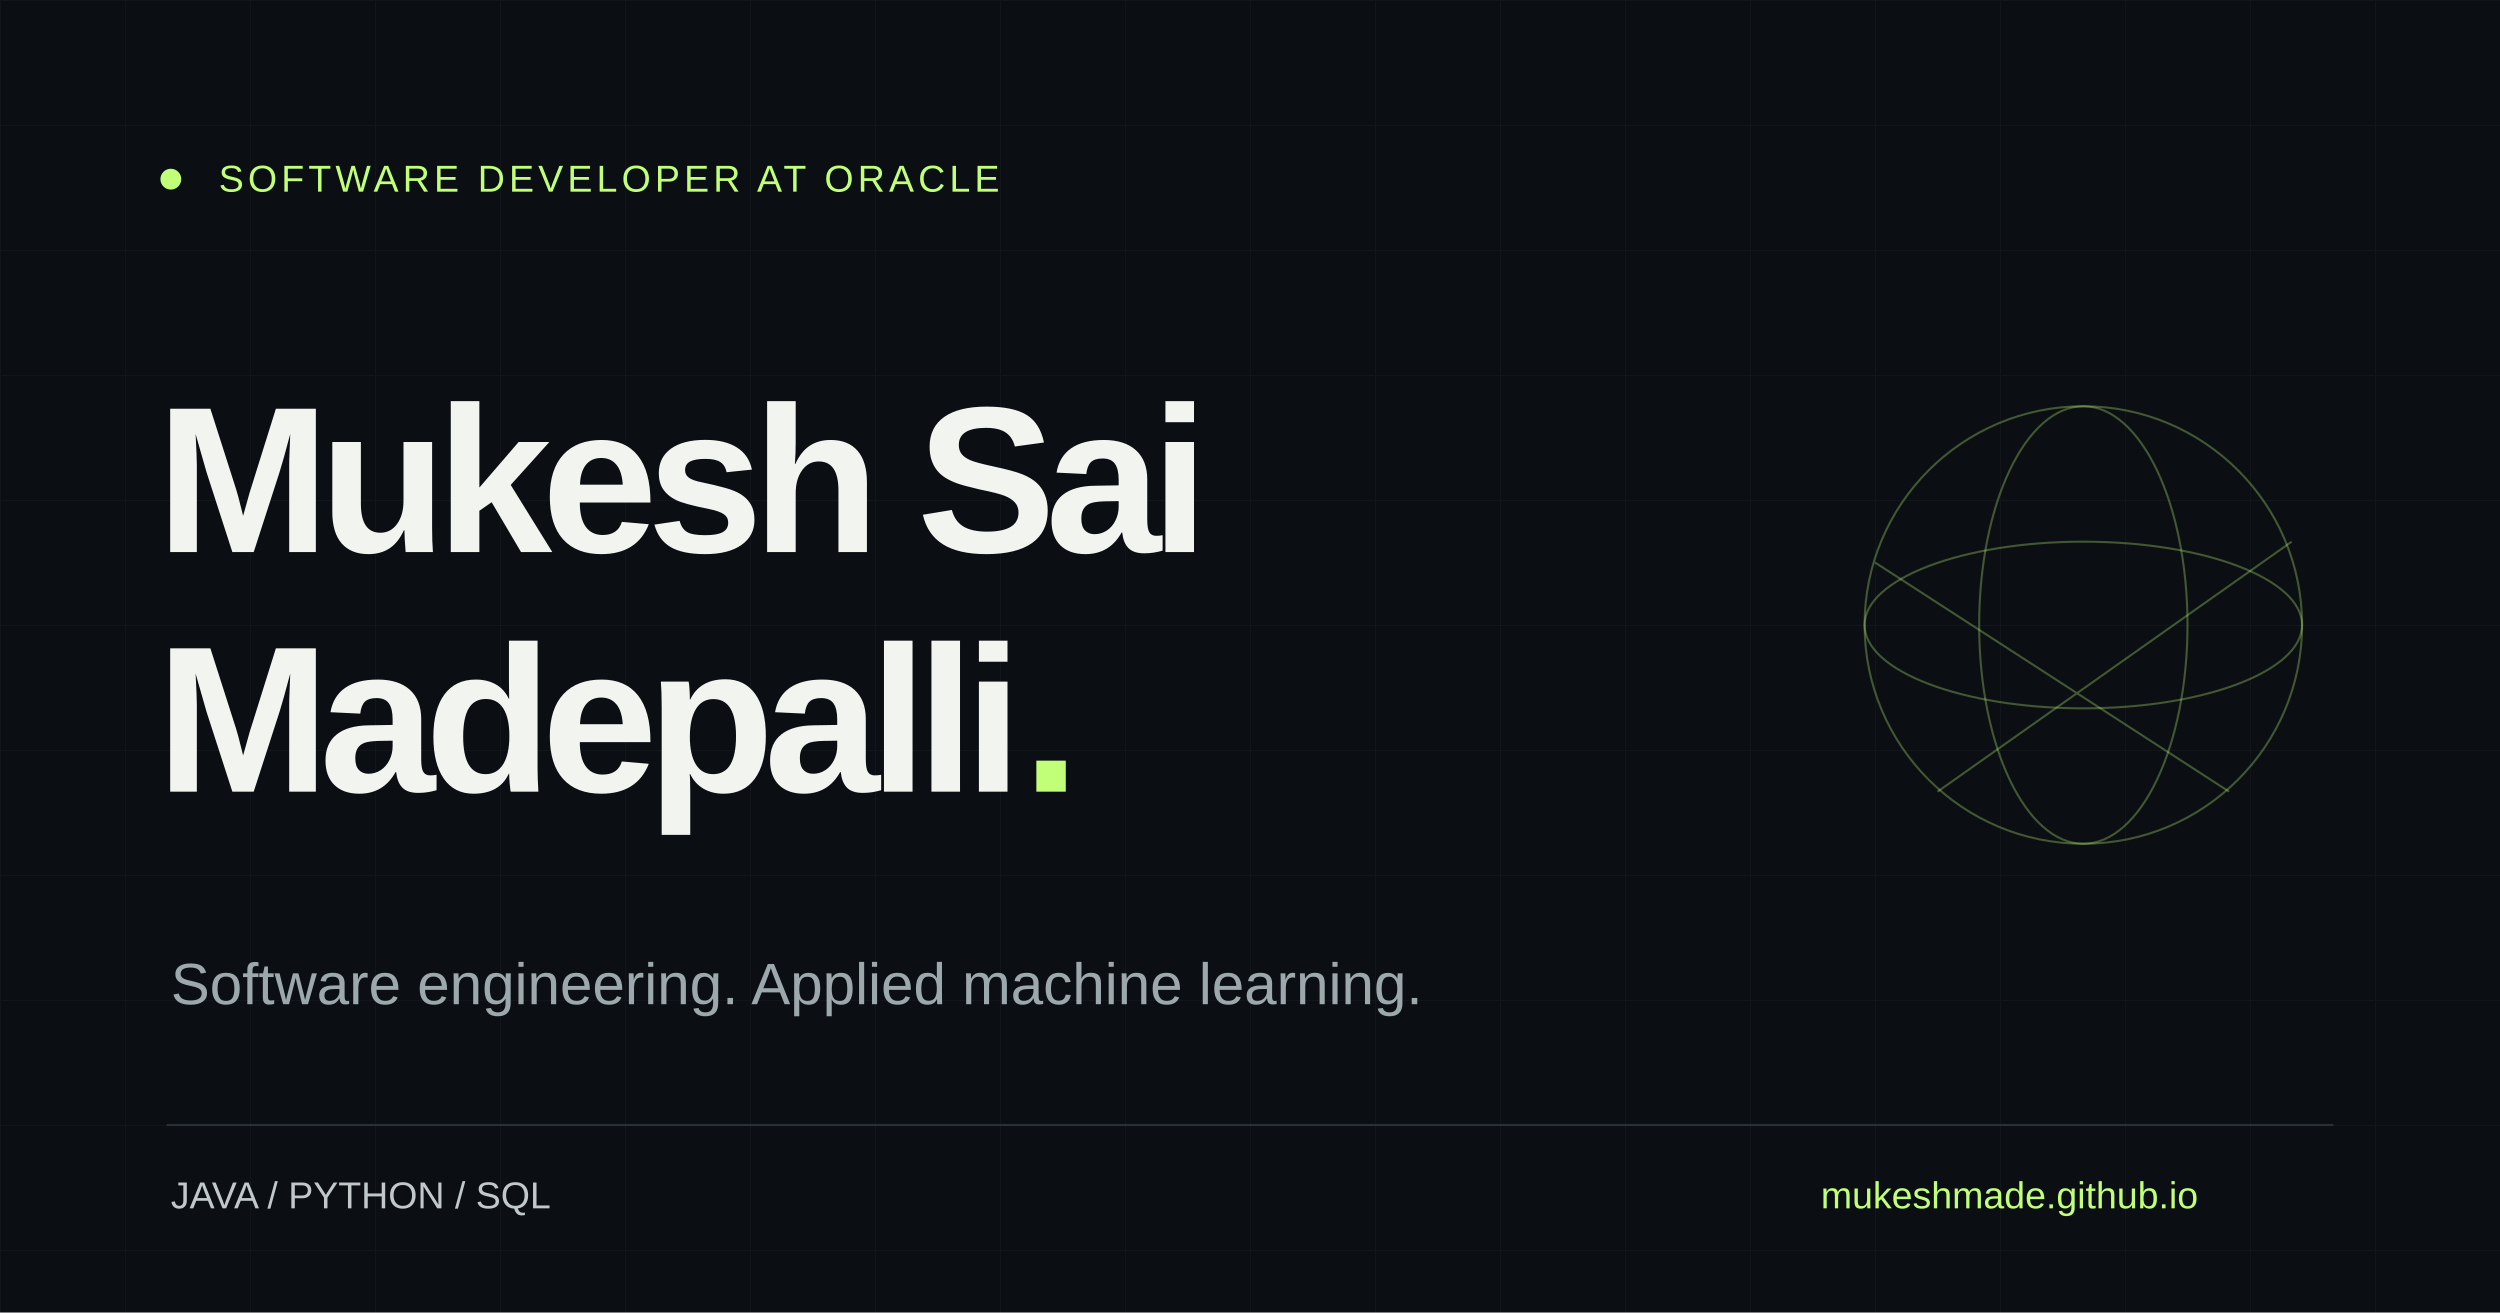
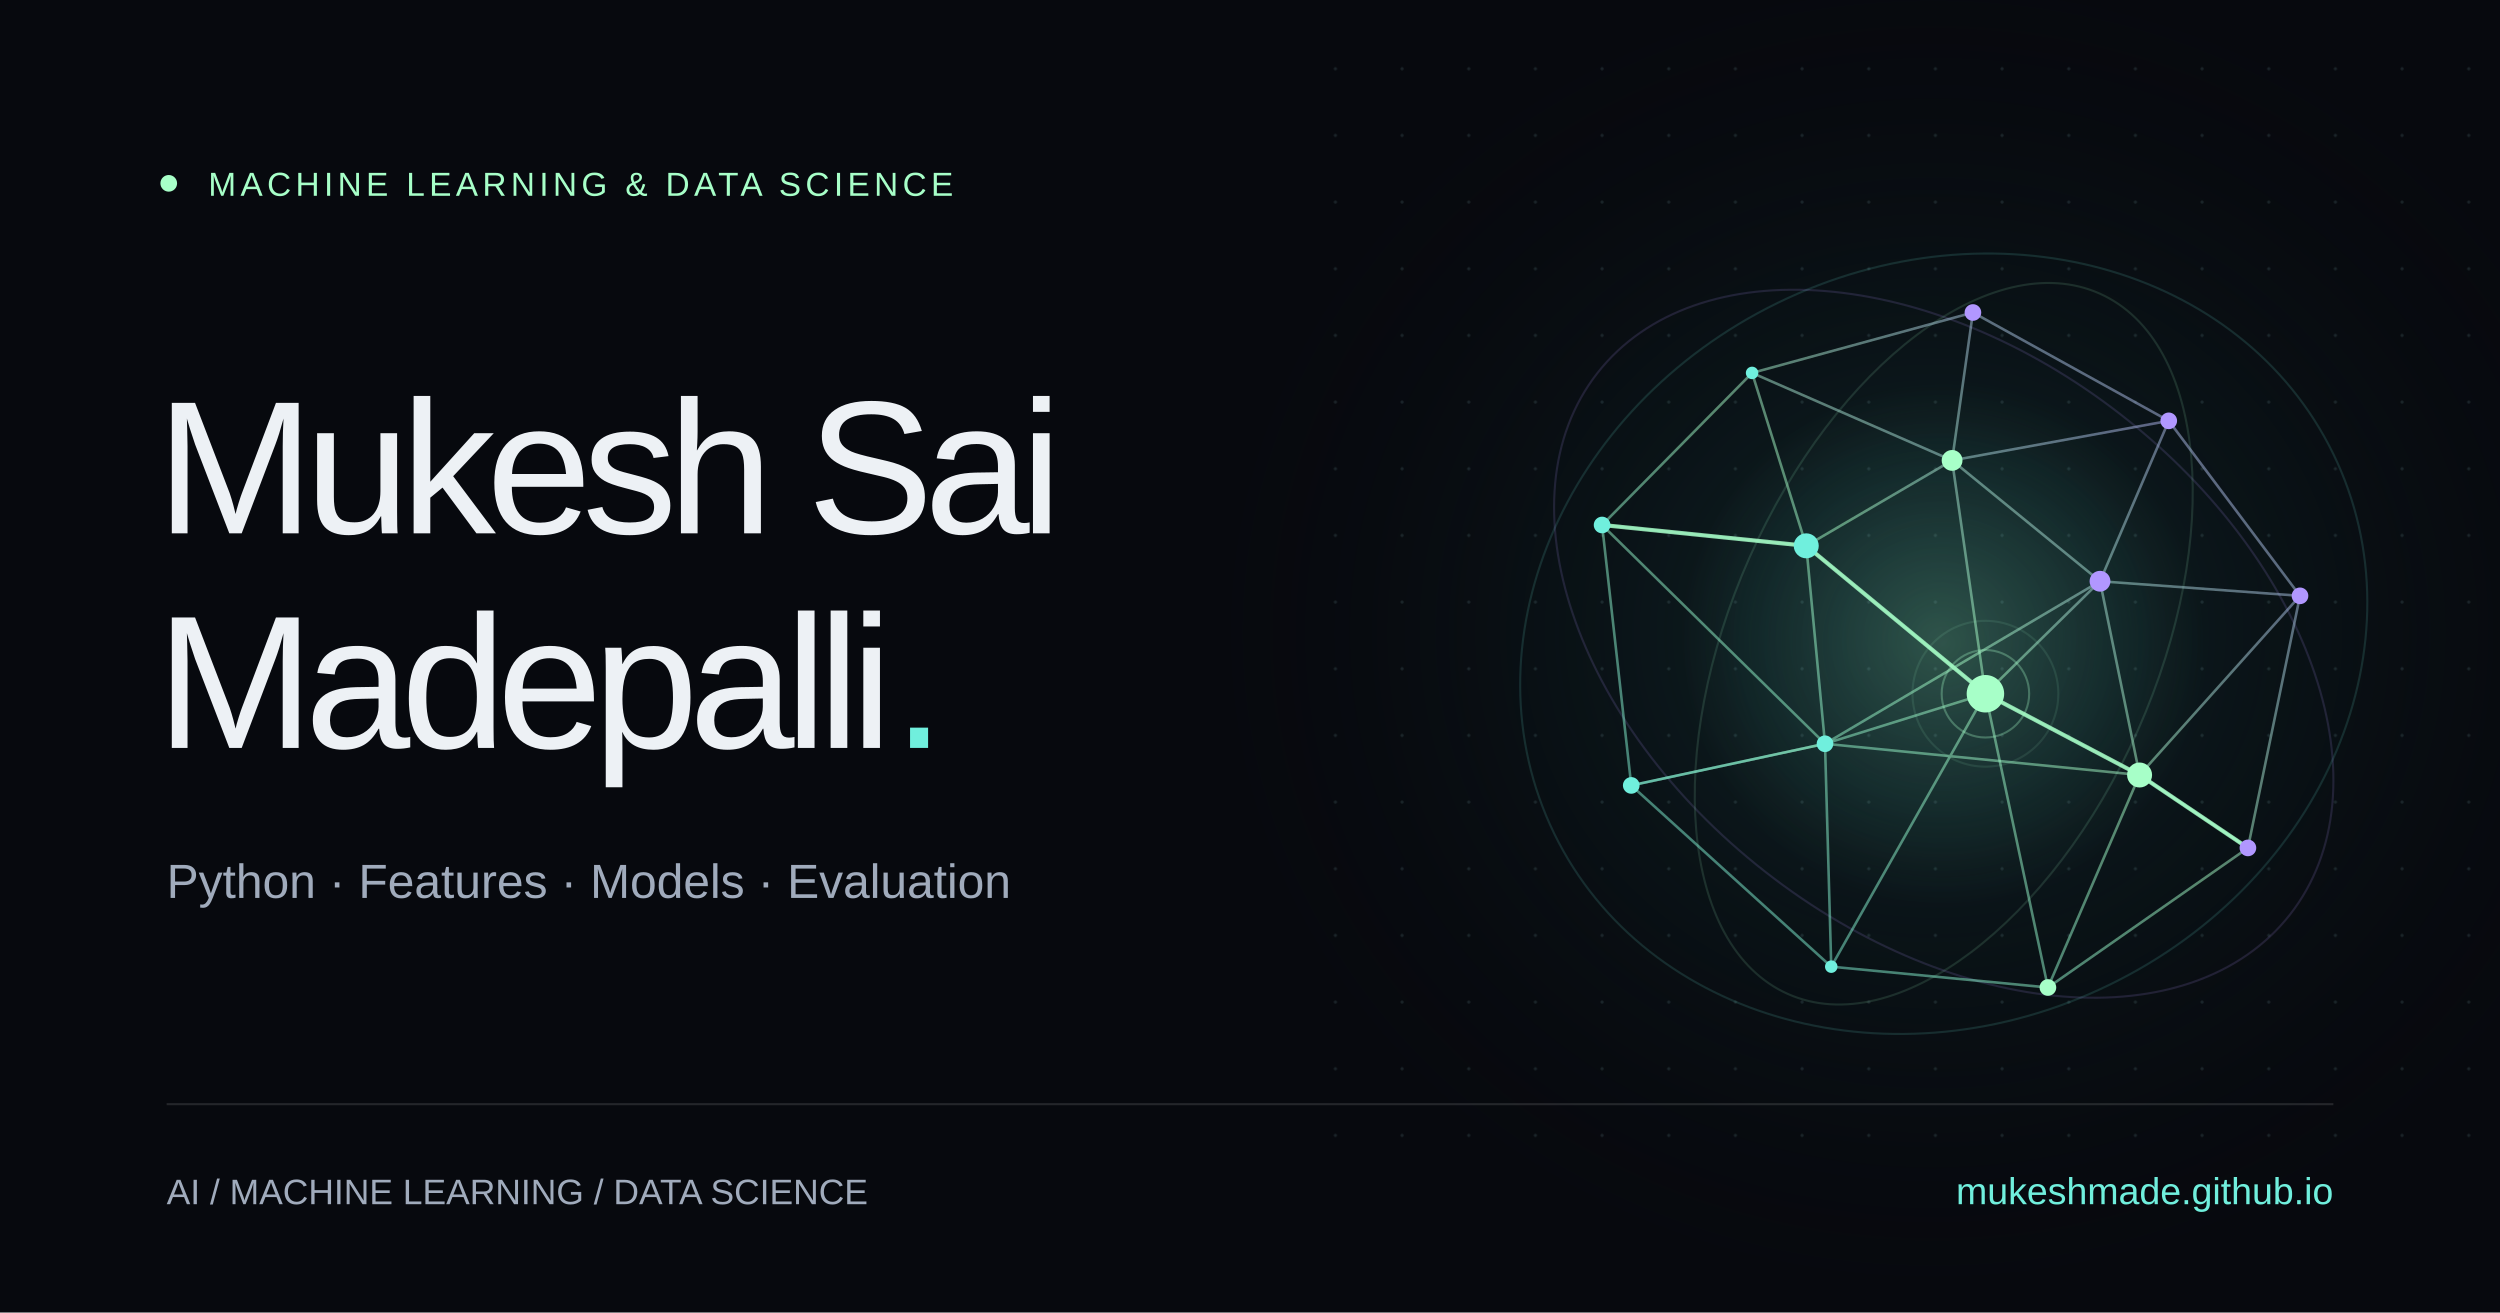
- <svg xmlns="http://www.w3.org/2000/svg" width="1200" height="630" viewBox="0 0 1200 630">
+ <svg xmlns="http://www.w3.org/2000/svg" width="1200" height="630" viewBox="0 0 1200 630" role="img" aria-labelledby="title description">
  <defs>
-     <pattern id="grid" width="60" height="60" patternUnits="userSpaceOnUse">
-       <path d="M60 0H0V60" stroke="#ffffff" stroke-opacity=".03" fill="none" />
+     <radialGradient id="atmosphere">
+       <stop stop-color="#1a4948" stop-opacity=".5" />
+       <stop offset="1" stop-color="#07090e" stop-opacity="0" />
+     </radialGradient>
+     <radialGradient id="core">
+       <stop stop-color="#a7ffc8" stop-opacity=".2" />
+       <stop offset="1" stop-color="#70efdd" stop-opacity="0" />
+     </radialGradient>
+     <linearGradient id="connection" x1="0" y1="1" x2="1" y2="0">
+       <stop stop-color="#70efdd" />
+       <stop offset=".52" stop-color="#a7ffc8" />
+       <stop offset="1" stop-color="#b197ff" />
+     </linearGradient>
+     <pattern id="dots" width="32" height="32" patternUnits="userSpaceOnUse">
+       <circle cx="1" cy="1" r=".8" fill="#a1d8da" opacity=".12" />
    </pattern>
  </defs>
-   <rect width="1200" height="630" fill="#0b0f14" />
-   <rect width="1200" height="630" fill="url(#grid)" />
-   <circle cx="82" cy="86" r="5" fill="#c2ff79" />
-   <text x="105" y="92" font-family="Arial,sans-serif" font-size="18" letter-spacing="2" fill="#c2ff79">SOFTWARE DEVELOPER AT ORACLE</text>
-   <text x="75" y="265" font-family="Arial,sans-serif" font-weight="600" font-size="100" letter-spacing="-5" fill="#f2f4ef">Mukesh Sai</text>
-   <text x="75" y="380" font-family="Arial,sans-serif" font-weight="600" font-size="100" letter-spacing="-5" fill="#f2f4ef">Madepalli<tspan fill="#c2ff79">.</tspan>
-   </text>
-   <text x="82" y="482" font-family="Arial,sans-serif" font-size="28" fill="#9ca8ac">Software engineering. Applied machine learning.</text>
-   <line x1="80" y1="540" x2="1120" y2="540" stroke="#263037" />
-   <text x="82" y="580" font-family="Arial,sans-serif" font-size="18" fill="#c0c8c9">JAVA / PYTHON / SQL</text>
-   <text x="874" y="580" font-family="Arial,sans-serif" font-size="18" fill="#c2ff79">mukeshmade.github.io</text>
-   <g transform="translate(1000 300)" fill="none" stroke="#c2ff79" stroke-opacity=".3">
-     <circle r="105" />
-     <ellipse rx="50" ry="105" />
-     <ellipse rx="105" ry="40" />
-     <path d="M-100-30 70 80M-70 80 100-40" />
+   <rect width="1200" height="630" fill="#07090e" />
+   <ellipse cx="928" cy="304" rx="360" ry="325" fill="url(#atmosphere)" />
+   <rect x="630" y="25" width="560" height="525" fill="url(#dots)" />
+   <g transform="translate(933 309)" fill="none">
+     <ellipse rx="208" ry="182" stroke="#70efdd" stroke-opacity=".14" transform="rotate(-26)" />
+     <ellipse rx="211" ry="139" stroke="#b197ff" stroke-opacity=".15" transform="rotate(38)" />
+     <ellipse rx="102" ry="184" stroke="#a7ffc8" stroke-opacity=".13" transform="rotate(24)" />
+     <circle r="126" fill="url(#core)" />
+     <g stroke="url(#connection)" stroke-width="1.25" stroke-opacity=".5">
+       <path d="M-164-57-92-130 14-159 108-107 171-23 146 98 50 165-54 155-150 68Z" />
+       <path d="M-164-57-66-47 4-88 75-30 171-23M-150 68-57 48 20 24 94 63 146 98M-92-130-66-47-57 48-54 155M14-159 4-88 20 24 50 165M108-107 75-30 94 63 50 165" />
+       <path d="M-66-47 20 24 75-30-57 48 94 63M-92-130 4-88 108-107M-164-57-57 48-150 68M171-23 94 63 146 98M-54 155 20 24" />
+     </g>
+     <path d="M-164-57-66-47 20 24 94 63 146 98" stroke="#a7ffc8" stroke-width="2" stroke-opacity=".82" />
+     <g fill="#70efdd">
+       <circle cx="-164" cy="-57" r="4" />
+       <circle cx="-150" cy="68" r="4" />
+       <circle cx="-92" cy="-130" r="3" />
+       <circle cx="-66" cy="-47" r="6" />
+       <circle cx="-57" cy="48" r="4" />
+       <circle cx="-54" cy="155" r="3" />
+     </g>
+     <g fill="#a7ffc8">
+       <circle cx="4" cy="-88" r="5" />
+       <circle cx="20" cy="24" r="9" />
+       <circle cx="50" cy="165" r="4" />
+       <circle cx="94" cy="63" r="6" />
+     </g>
+     <g fill="#b197ff">
+       <circle cx="14" cy="-159" r="4" />
+       <circle cx="108" cy="-107" r="4" />
+       <circle cx="75" cy="-30" r="5" />
+       <circle cx="171" cy="-23" r="4" />
+       <circle cx="146" cy="98" r="4" />
+     </g>
+     <circle cx="20" cy="24" r="21" stroke="#a7ffc8" stroke-opacity=".3" />
+     <circle cx="20" cy="24" r="35" stroke="#a7ffc8" stroke-opacity=".1" />
+   </g>
+   <g font-family="Space Grotesk, Manrope, Arial, sans-serif">
+     <circle cx="81" cy="88" r="4" fill="#a7ffc8" />
+     <text x="100" y="94" font-size="16" letter-spacing="2.1" fill="#a7ffc8">MACHINE LEARNING &amp; DATA SCIENCE</text>
+     <text x="75" y="256" font-size="91" font-weight="500" letter-spacing="-4.5" fill="#edf1f5">Mukesh Sai</text>
+     <text x="75" y="359" font-size="91" font-weight="500" letter-spacing="-4.5" fill="#edf1f5">Madepalli<tspan fill="#70efdd">.</tspan>
+     </text>
+     <text x="80" y="431" font-family="Manrope, Arial, sans-serif" font-size="23" fill="#a0abbc">Python · Features · Models · Evaluation</text>
+     <path d="M80 530H1120" stroke="#ffffff" stroke-opacity=".12" />
+     <text x="80" y="578" font-size="17" fill="#a0abbc">AI / MACHINE LEARNING / DATA SCIENCE</text>
+     <text x="1120" y="578" text-anchor="end" font-family="Manrope, Arial, sans-serif" font-size="18" fill="#70efdd">mukeshmade.github.io</text>
  </g>
</svg>
